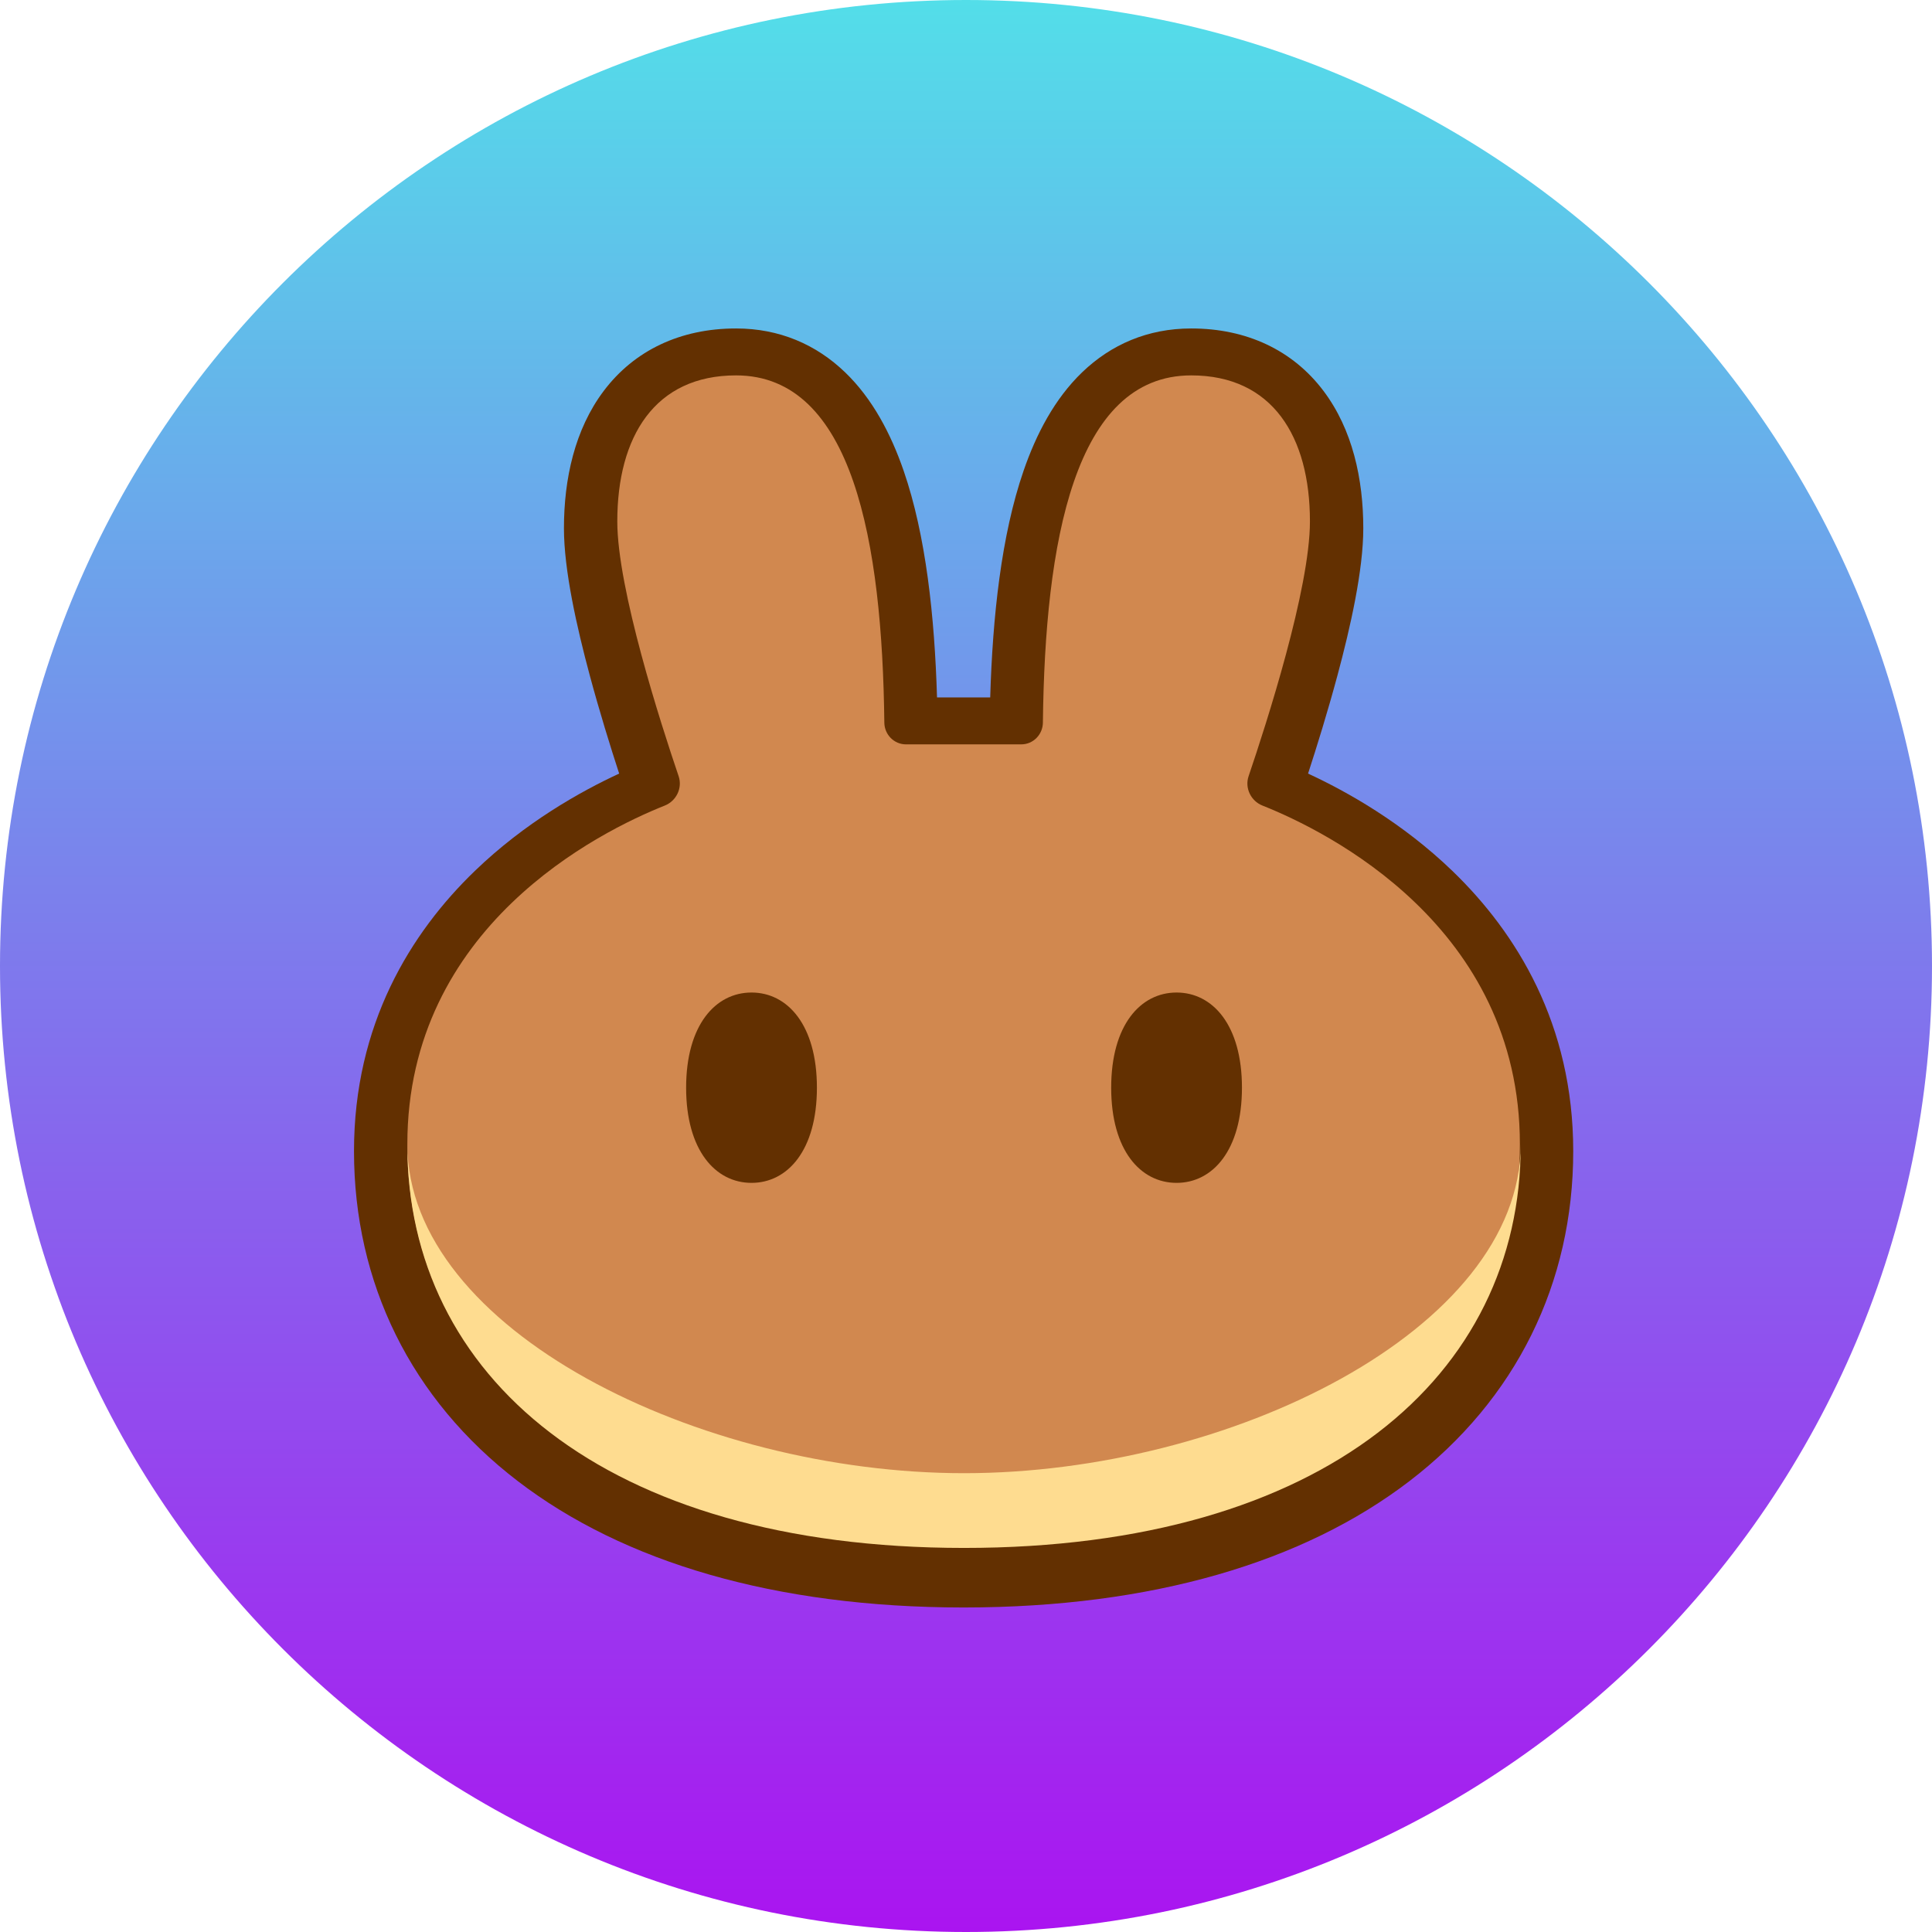
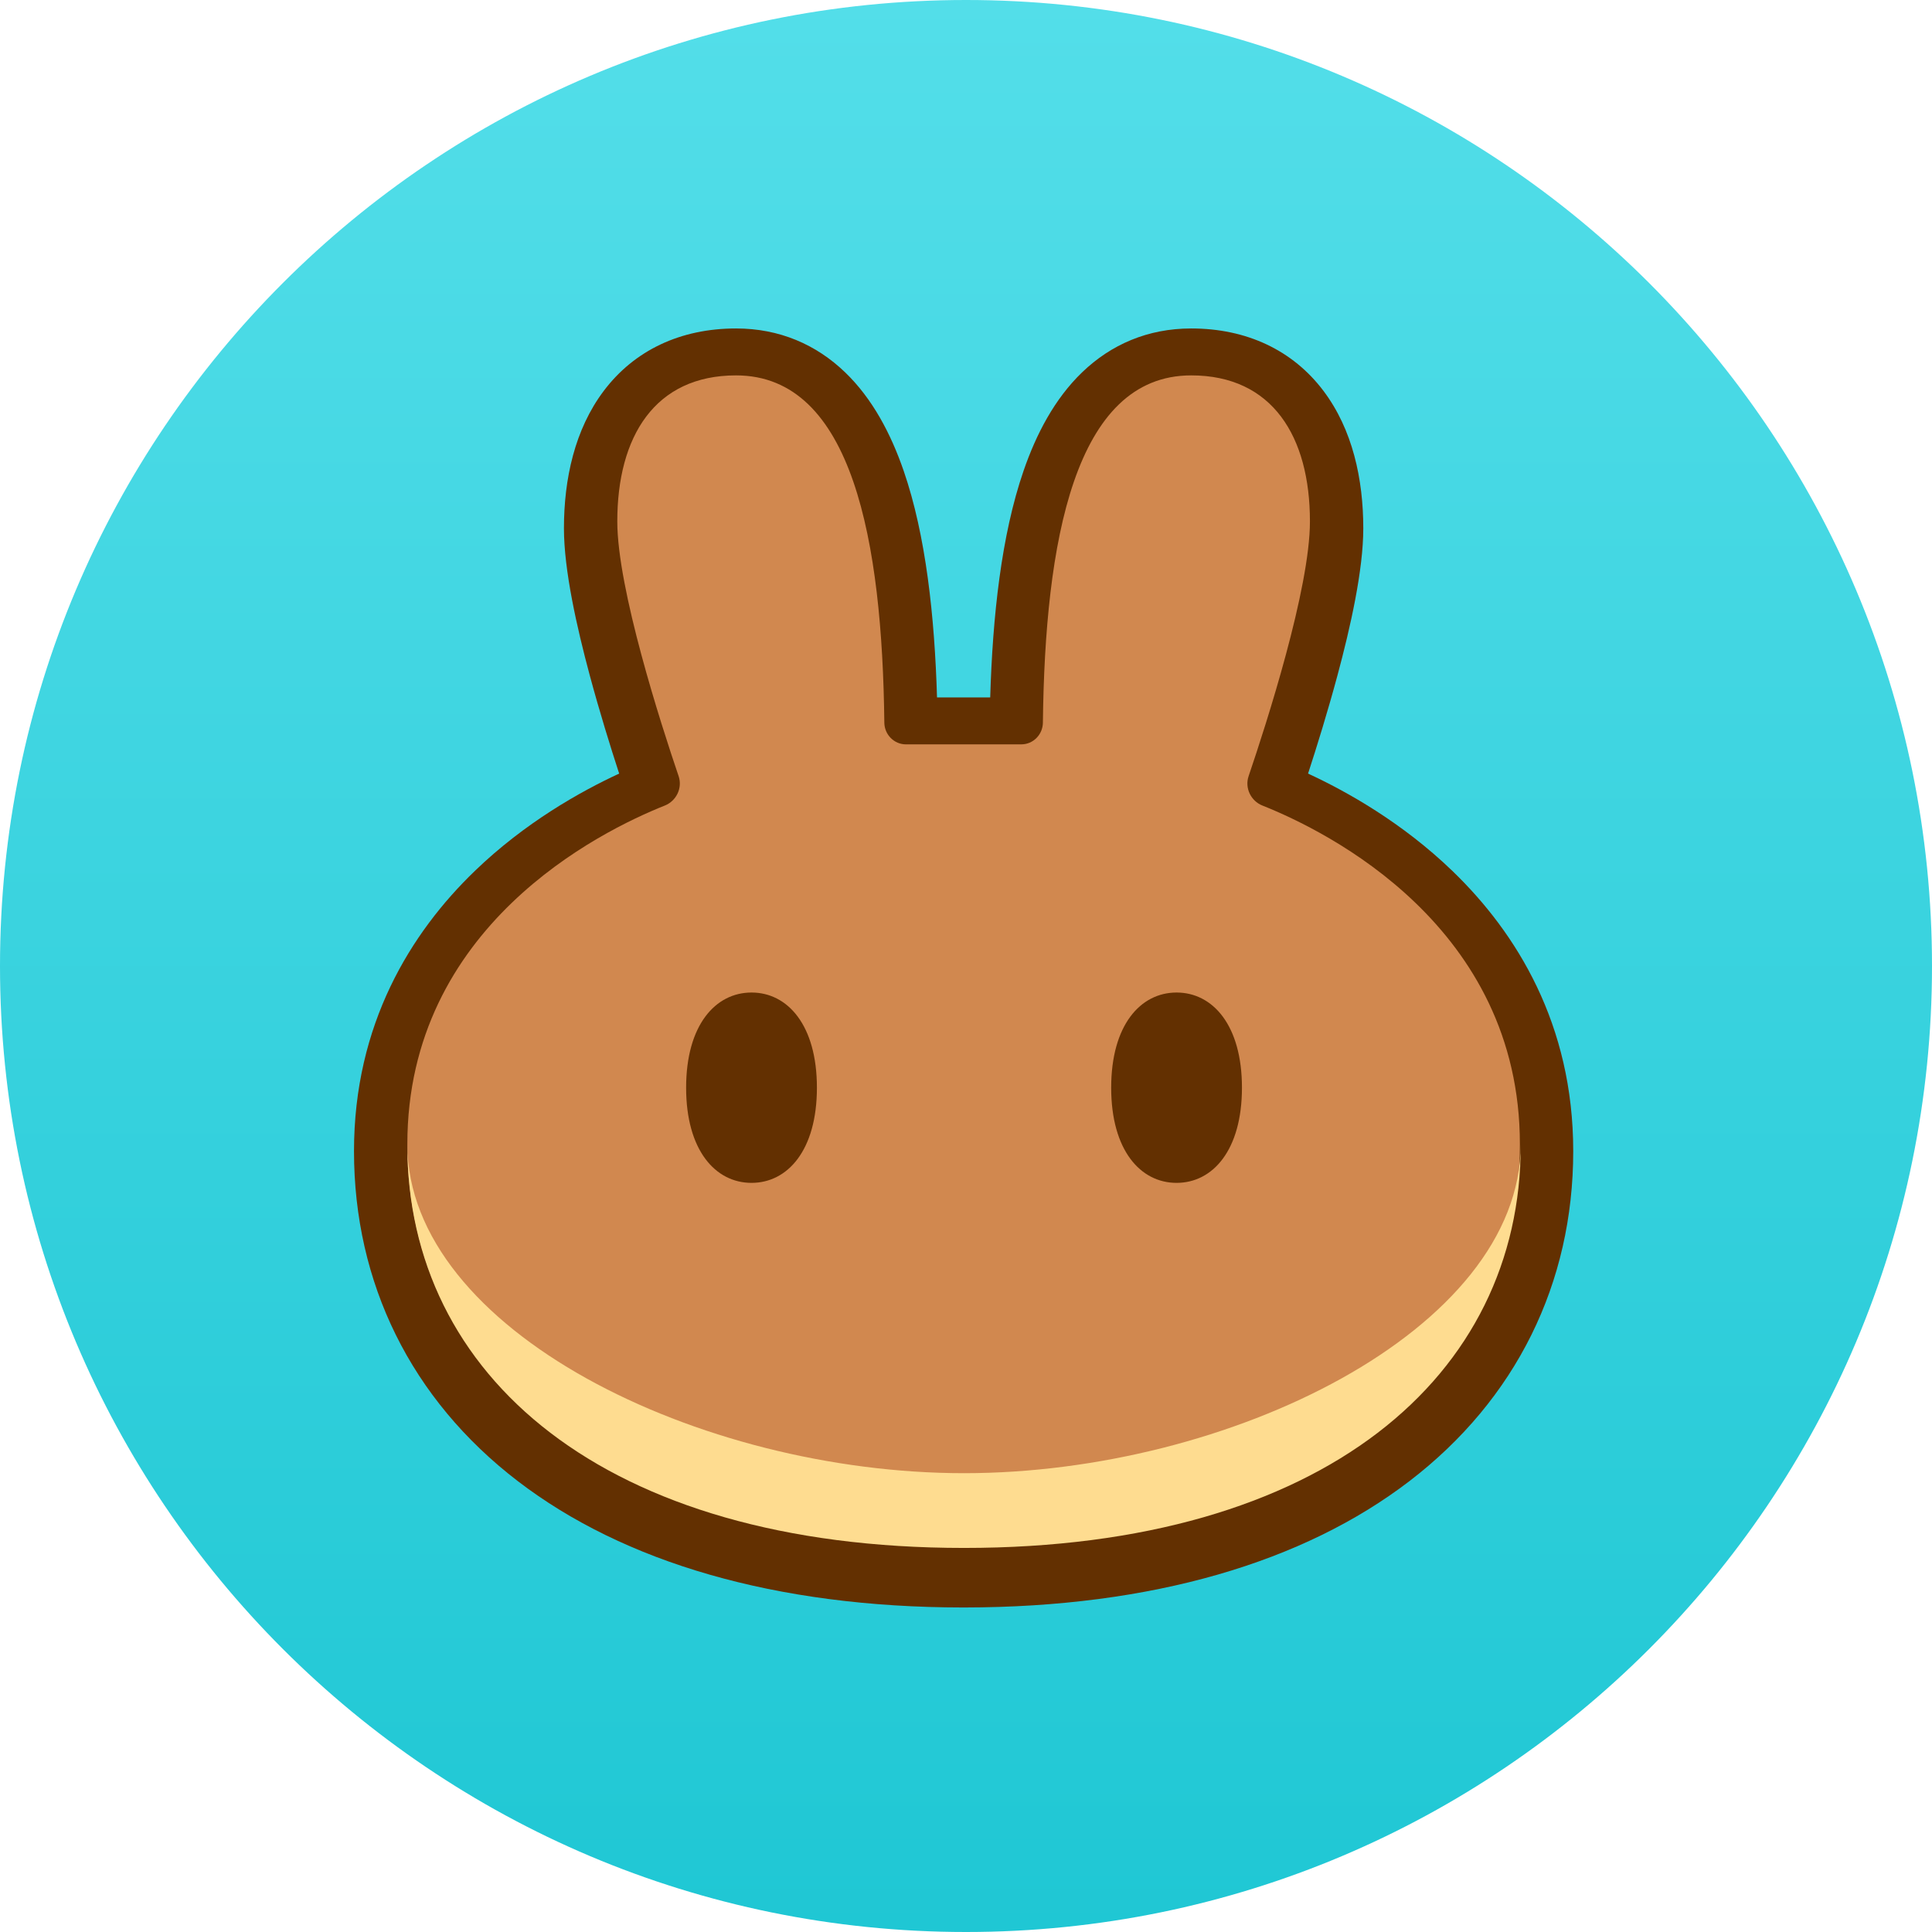
<svg xmlns="http://www.w3.org/2000/svg" width="96" height="96" fill="none" viewBox="0 0 96 96">
  <circle cx="48" cy="48" r="48" fill="url(#cake_logo_gradeint)" />
  <path fill="#633001" fill-rule="evenodd" d="M47.858 79.875C38.516 79.868 30.991 77.626 25.734 73.6C20.413 69.525 17.59 63.743 17.59 57.2C17.59 50.896 20.407 46.35 23.594 43.277C26.091 40.869 28.847 39.327 30.766 38.439C30.332 37.108 29.791 35.364 29.306 33.563C28.658 31.153 28.022 28.326 28.022 26.254C28.022 23.802 28.557 21.339 29.999 19.425C31.522 17.404 33.815 16.321 36.573 16.321C38.729 16.321 40.559 17.12 41.992 18.5C43.362 19.818 44.273 21.57 44.903 23.395C46.009 26.603 46.44 30.633 46.56 34.655H49.203C49.323 30.633 49.754 26.603 50.86 23.395C51.489 21.57 52.401 19.818 53.771 18.5C55.204 17.12 57.034 16.321 59.19 16.321C61.948 16.321 64.241 17.404 65.764 19.425C67.206 21.339 67.741 23.802 67.741 26.254C67.741 28.326 67.105 31.153 66.457 33.563C65.972 35.364 65.431 37.108 64.997 38.439C66.916 39.327 69.672 40.869 72.169 43.277C75.356 46.35 78.173 50.896 78.173 57.2C78.173 63.743 75.35 69.525 70.029 73.6C64.772 77.626 57.247 79.868 47.905 79.875H47.858Z" clip-rule="evenodd" />
  <path fill="#D1884F" d="M36.573 18.653C32.533 18.653 30.673 21.698 30.673 25.909C30.673 29.256 32.834 35.959 33.721 38.569C33.92 39.156 33.606 39.799 33.035 40.027C29.797 41.316 20.241 46.039 20.241 56.855C20.241 68.248 29.952 76.838 47.86 76.852C47.867 76.852 47.874 76.852 47.881 76.852C47.889 76.852 47.896 76.852 47.903 76.852C65.811 76.838 75.522 68.248 75.522 56.855C75.522 46.039 65.966 41.316 62.728 40.027C62.156 39.799 61.843 39.156 62.042 38.569C62.929 35.959 65.09 29.256 65.09 25.909C65.09 21.698 63.23 18.653 59.19 18.653C53.374 18.653 51.924 26.975 51.821 35.907C51.814 36.503 51.337 36.987 50.746 36.987H45.016C44.426 36.987 43.949 36.503 43.942 35.907C43.839 26.975 42.389 18.653 36.573 18.653Z" />
  <path fill="#FEDC90" d="M47.903 73.202C34.745 73.202 20.264 66.087 20.241 56.876C20.241 56.891 20.241 56.905 20.241 56.919C20.241 68.322 29.968 76.916 47.903 76.916C65.838 76.916 75.564 68.322 75.564 56.919C75.564 56.905 75.564 56.891 75.564 56.876C75.542 66.087 61.061 73.202 47.903 73.202Z" />
  <path fill="#633001" d="M40.592 54.047C40.592 57.157 39.137 58.776 37.343 58.776C35.548 58.776 34.093 57.157 34.093 54.047C34.093 50.938 35.548 49.318 37.343 49.318C39.137 49.318 40.592 50.938 40.592 54.047Z" />
  <path fill="#633001" d="M61.712 54.047C61.712 57.157 60.258 58.776 58.463 58.776C56.668 58.776 55.214 57.157 55.214 54.047C55.214 50.938 56.668 49.318 58.463 49.318C60.258 49.318 61.712 50.938 61.712 54.047Z" />
  <defs>
    <linearGradient id="cake_logo_gradeint" x1="48" x2="48" y1="0" y2="96" gradientUnits="userSpaceOnUse">
      <stop stop-color="#53DEE9" />
-       <stop offset="1" stop-color="#AA14F0" />
+       <stop offset="1" stop-color="#1FC7D4" />
    </linearGradient>
  </defs>
</svg>
